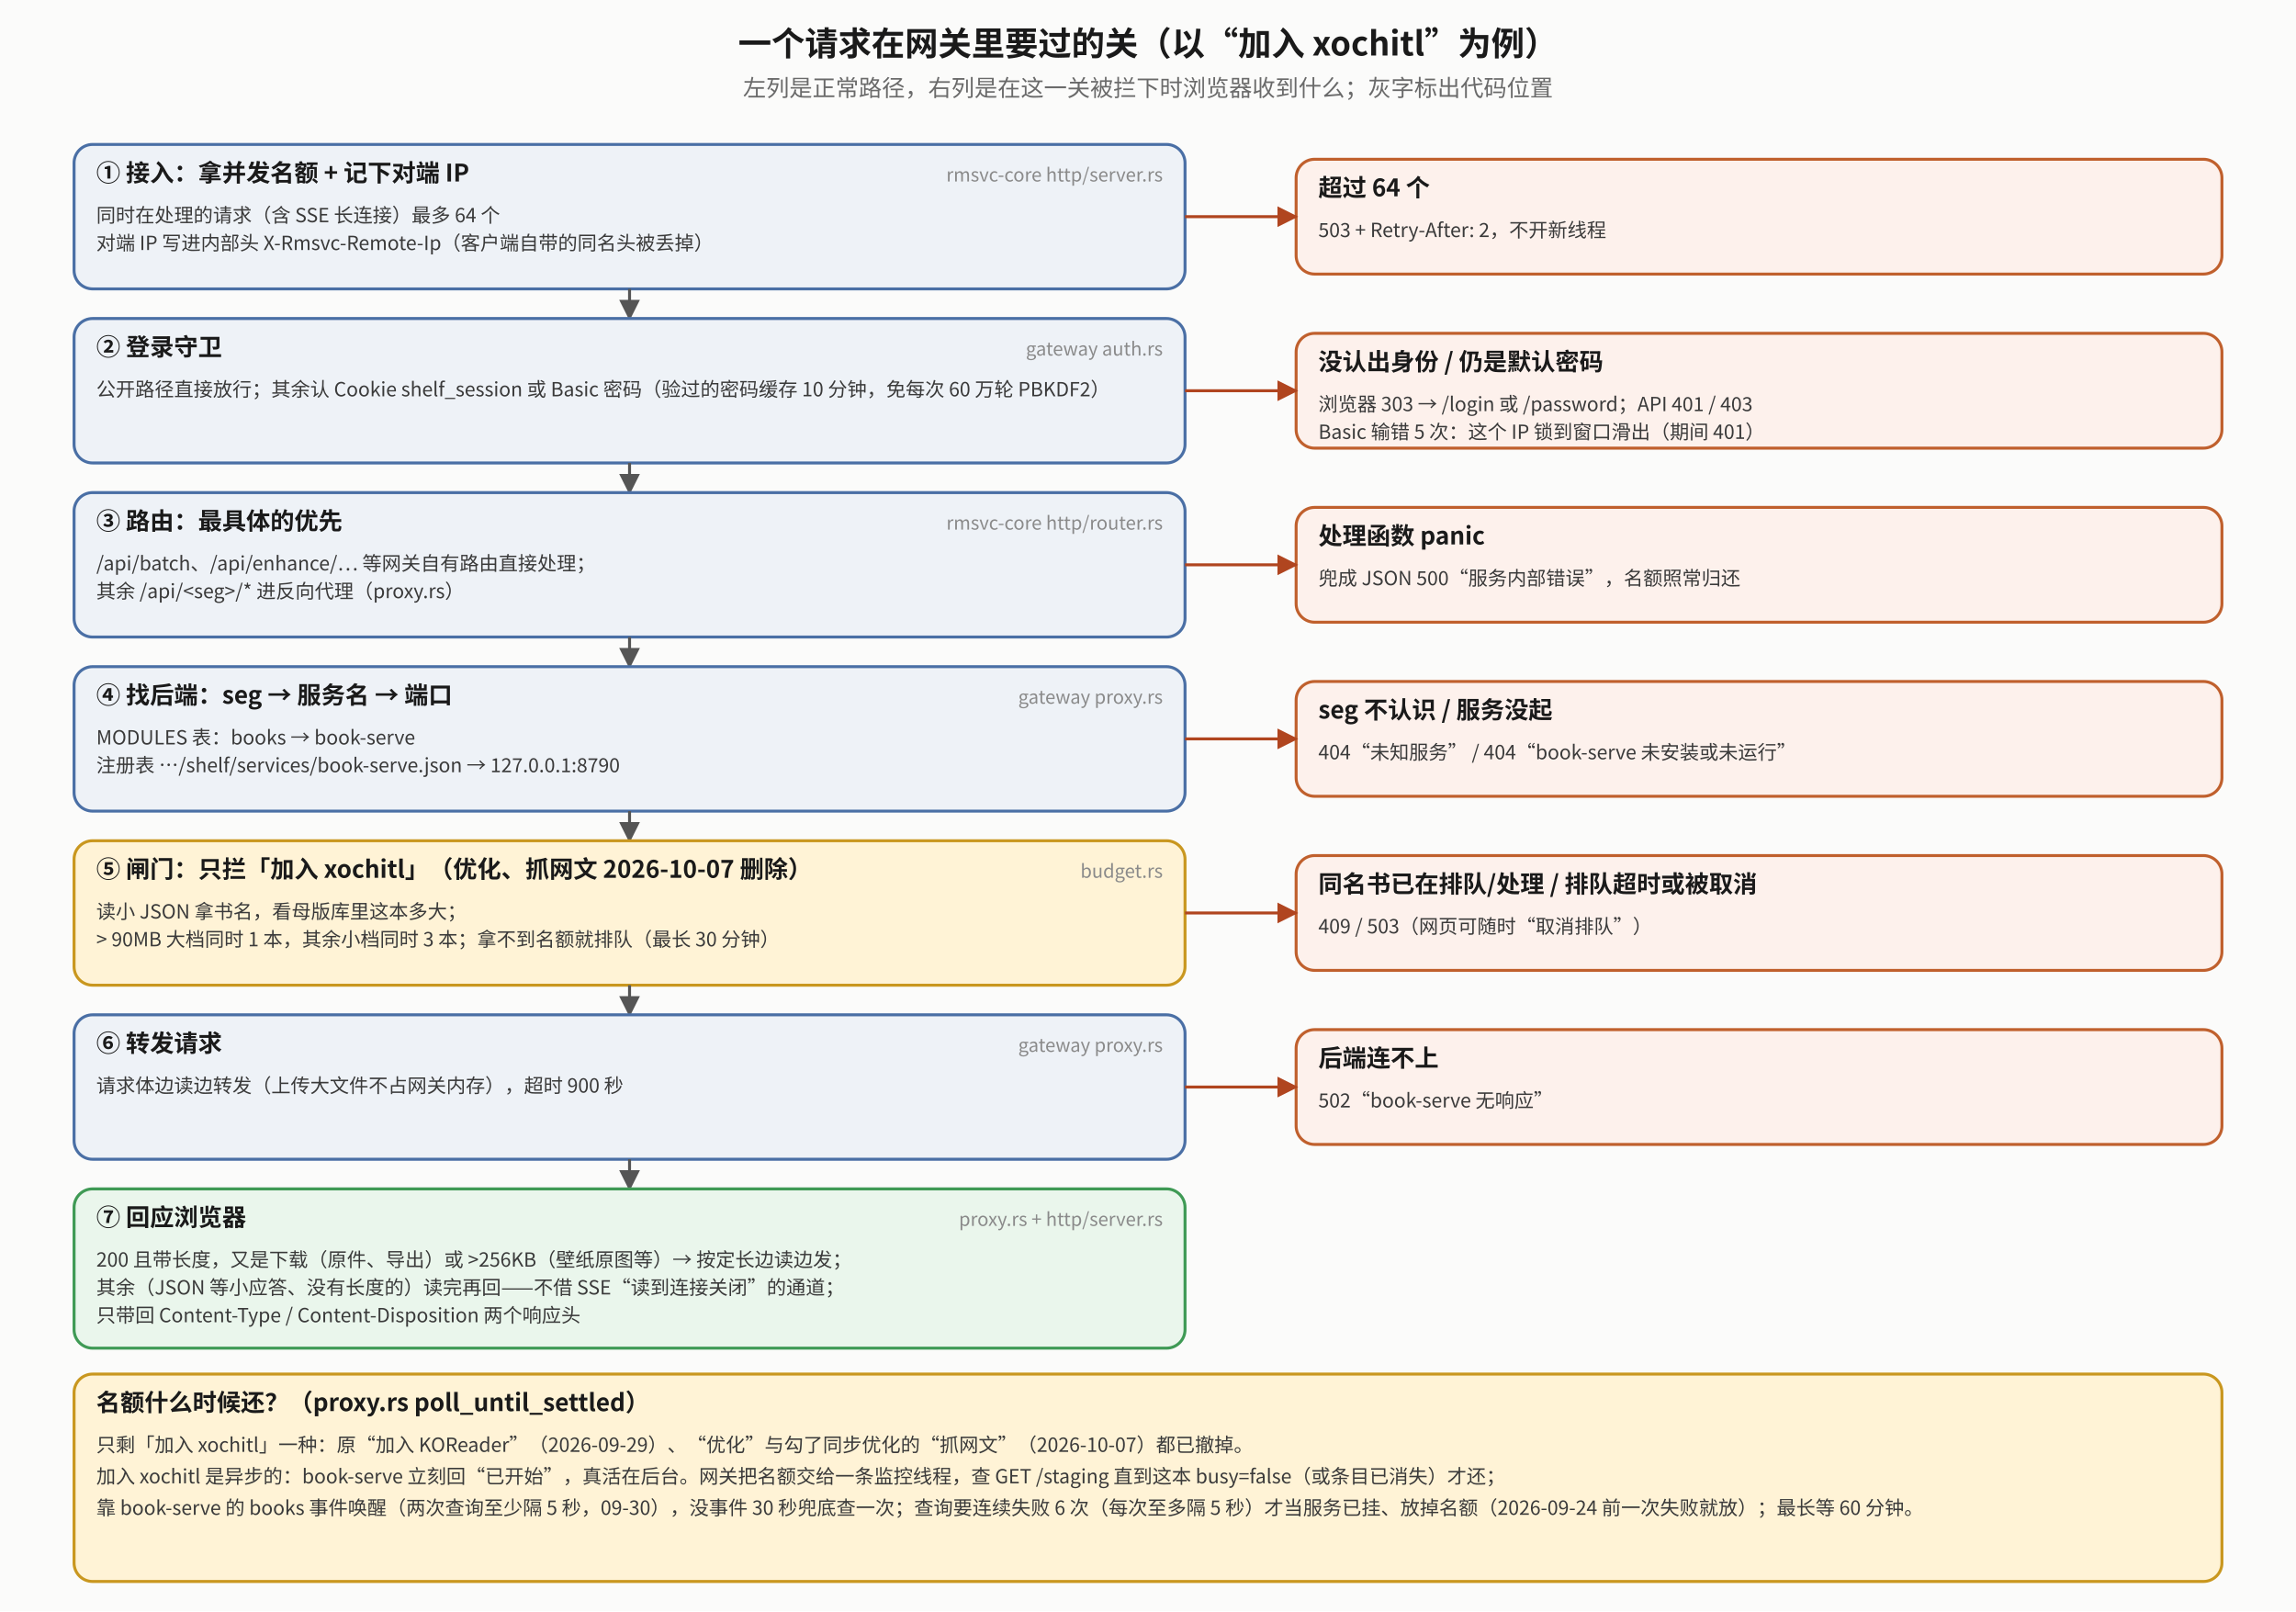
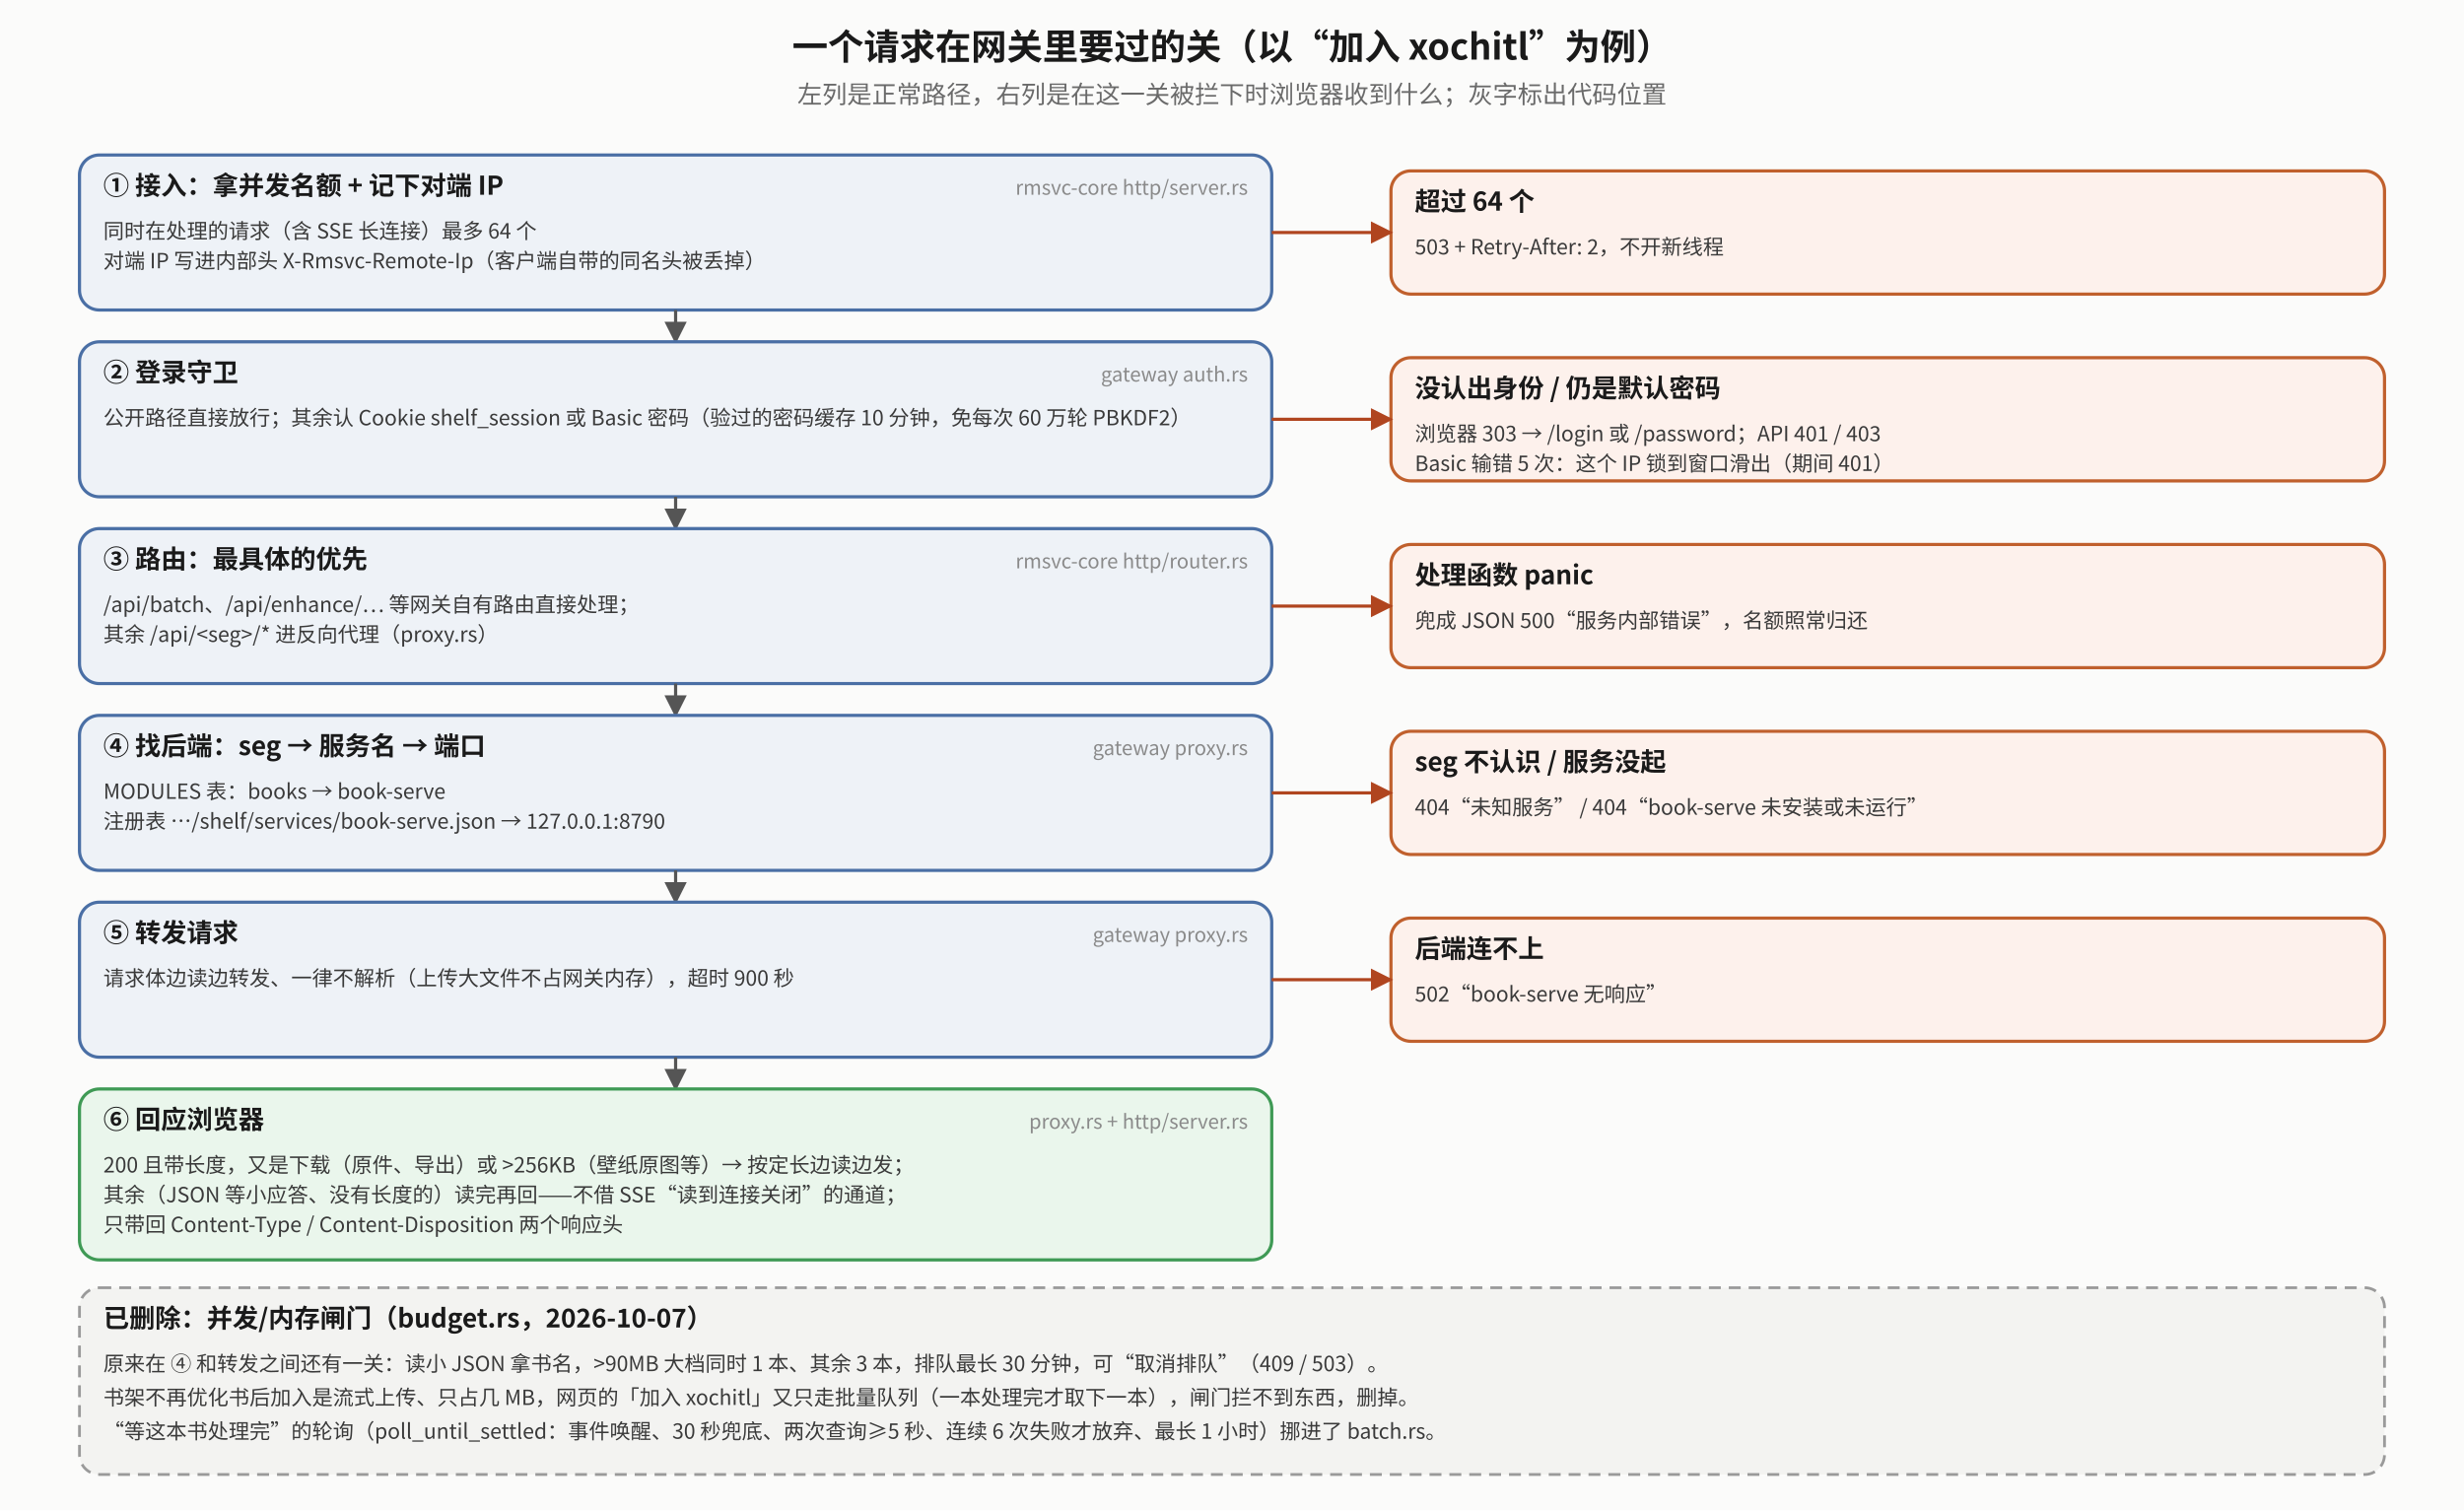
- <svg xmlns="http://www.w3.org/2000/svg" viewBox="0 0 1240 870" font-family="Noto Sans CJK SC, sans-serif">
+ <svg xmlns="http://www.w3.org/2000/svg" viewBox="0 0 1240 760" font-family="Noto Sans CJK SC, sans-serif">
  <defs>
    <marker id="mk" viewBox="0 0 10 10" refX="9" refY="5" markerWidth="7" markerHeight="7" orient="auto-start-reverse">
      <path d="M0,0 L10,5 L0,10 z" fill="#555" />
    </marker>
    <marker id="mr" viewBox="0 0 10 10" refX="9" refY="5" markerWidth="7" markerHeight="7" orient="auto-start-reverse">
      <path d="M0,0 L10,5 L0,10 z" fill="#b0451f" />
    </marker>
    <marker id="mg" viewBox="0 0 10 10" refX="9" refY="5" markerWidth="7" markerHeight="7" orient="auto-start-reverse">
      <path d="M0,0 L10,5 L0,10 z" fill="#2f7d45" />
    </marker>
  </defs>
-   <rect x="0" y="0" width="1240" height="870" fill="#fbfbfa" />
+   <rect x="0" y="0" width="1240" height="760" fill="#fbfbfa" />
  <text x="620.0" y="30" text-anchor="middle" font-size="18" font-weight="bold" fill="#1a1a1a">一个请求在网关里要过的关（以“加入 xochitl”为例）</text>
  <text x="620.0" y="52" text-anchor="middle" font-size="12.5" fill="#6a6a6a">左列是正常路径，右列是在这一关被拦下时浏览器收到什么；灰字标出代码位置</text>
  <rect x="40" y="78" width="600" height="78" rx="10" fill="#eef2f7" stroke="#4a6fa5" stroke-width="1.6" />
  <text x="52" y="98" text-anchor="start" font-size="13" font-weight="bold" fill="#1a1a1a">① 接入：拿并发名额 + 记下对端 IP</text>
  <text x="52" y="120" text-anchor="start" font-size="10.5" fill="#3a3a3a">同时在处理的请求（含 SSE 长连接）最多 64 个</text>
  <text x="52" y="135" text-anchor="start" font-size="10.5" fill="#3a3a3a">对端 IP 写进内部头 X-Rmsvc-Remote-Ip（客户端自带的同名头被丢掉）</text>
  <text x="628" y="98" text-anchor="end" font-size="10" fill="#8a8a8a">rmsvc-core http/server.rs</text>
  <rect x="700" y="86" width="500" height="62" rx="10" fill="#fdf1ec" stroke="#c0602d" stroke-width="1.6" />
  <text x="712" y="106" text-anchor="start" font-size="13" font-weight="bold" fill="#1a1a1a">超过 64 个</text>
  <text x="712" y="128" text-anchor="start" font-size="10.5" fill="#3a3a3a">503 + Retry-After: 2，不开新线程</text>
  <polyline points="640,117.0 700,117.0" fill="none" stroke="#b0451f" stroke-width="1.6" marker-end="url(#mr)" />
  <polyline points="340.0,156 340.0,172" fill="none" stroke="#555" stroke-width="1.6" marker-end="url(#mk)" />
  <rect x="40" y="172" width="600" height="78" rx="10" fill="#eef2f7" stroke="#4a6fa5" stroke-width="1.6" />
  <text x="52" y="192" text-anchor="start" font-size="13" font-weight="bold" fill="#1a1a1a">② 登录守卫</text>
  <text x="52" y="214" text-anchor="start" font-size="10.5" fill="#3a3a3a">公开路径直接放行；其余认 Cookie shelf_session 或 Basic 密码（验过的密码缓存 10 分钟，免每次 60 万轮 PBKDF2）</text>
  <text x="628" y="192" text-anchor="end" font-size="10" fill="#8a8a8a">gateway auth.rs</text>
  <rect x="700" y="180" width="500" height="62" rx="10" fill="#fdf1ec" stroke="#c0602d" stroke-width="1.6" />
  <text x="712" y="200" text-anchor="start" font-size="13" font-weight="bold" fill="#1a1a1a">没认出身份 / 仍是默认密码</text>
  <text x="712" y="222" text-anchor="start" font-size="10.5" fill="#3a3a3a">浏览器 303 → /login 或 /password；API 401 / 403</text>
  <text x="712" y="237" text-anchor="start" font-size="10.5" fill="#3a3a3a">Basic 输错 5 次：这个 IP 锁到窗口滑出（期间 401）</text>
  <polyline points="640,211.0 700,211.0" fill="none" stroke="#b0451f" stroke-width="1.6" marker-end="url(#mr)" />
  <polyline points="340.0,250 340.0,266" fill="none" stroke="#555" stroke-width="1.6" marker-end="url(#mk)" />
  <rect x="40" y="266" width="600" height="78" rx="10" fill="#eef2f7" stroke="#4a6fa5" stroke-width="1.6" />
  <text x="52" y="286" text-anchor="start" font-size="13" font-weight="bold" fill="#1a1a1a">③ 路由：最具体的优先</text>
  <text x="52" y="308" text-anchor="start" font-size="10.5" fill="#3a3a3a">/api/batch、/api/enhance/… 等网关自有路由直接处理；</text>
  <text x="52" y="323" text-anchor="start" font-size="10.5" fill="#3a3a3a">其余 /api/&lt;seg&gt;/* 进反向代理（proxy.rs）</text>
  <text x="628" y="286" text-anchor="end" font-size="10" fill="#8a8a8a">rmsvc-core http/router.rs</text>
  <rect x="700" y="274" width="500" height="62" rx="10" fill="#fdf1ec" stroke="#c0602d" stroke-width="1.6" />
  <text x="712" y="294" text-anchor="start" font-size="13" font-weight="bold" fill="#1a1a1a">处理函数 panic</text>
  <text x="712" y="316" text-anchor="start" font-size="10.5" fill="#3a3a3a">兜成 JSON 500“服务内部错误”，名额照常归还</text>
  <polyline points="640,305.0 700,305.0" fill="none" stroke="#b0451f" stroke-width="1.6" marker-end="url(#mr)" />
  <polyline points="340.0,344 340.0,360" fill="none" stroke="#555" stroke-width="1.6" marker-end="url(#mk)" />
  <rect x="40" y="360" width="600" height="78" rx="10" fill="#eef2f7" stroke="#4a6fa5" stroke-width="1.6" />
  <text x="52" y="380" text-anchor="start" font-size="13" font-weight="bold" fill="#1a1a1a">④ 找后端：seg → 服务名 → 端口</text>
  <text x="52" y="402" text-anchor="start" font-size="10.5" fill="#3a3a3a">MODULES 表：books → book-serve</text>
  <text x="52" y="417" text-anchor="start" font-size="10.5" fill="#3a3a3a">注册表 …/shelf/services/book-serve.json → 127.0.0.1:8790</text>
  <text x="628" y="380" text-anchor="end" font-size="10" fill="#8a8a8a">gateway proxy.rs</text>
  <rect x="700" y="368" width="500" height="62" rx="10" fill="#fdf1ec" stroke="#c0602d" stroke-width="1.6" />
  <text x="712" y="388" text-anchor="start" font-size="13" font-weight="bold" fill="#1a1a1a">seg 不认识 / 服务没起</text>
  <text x="712" y="410" text-anchor="start" font-size="10.5" fill="#3a3a3a">404“未知服务” / 404“book-serve 未安装或未运行”</text>
  <polyline points="640,399.0 700,399.0" fill="none" stroke="#b0451f" stroke-width="1.6" marker-end="url(#mr)" />
  <polyline points="340.0,438 340.0,454" fill="none" stroke="#555" stroke-width="1.6" marker-end="url(#mk)" />
-   <rect x="40" y="454" width="600" height="78" rx="10" fill="#fff3d6" stroke="#c9971f" stroke-width="1.6" />
-   <text x="52" y="474" text-anchor="start" font-size="13" font-weight="bold" fill="#1a1a1a">⑤ 闸门：只拦「加入 xochitl」（优化、抓网文 2026-10-07 删除）</text>
-   <text x="52" y="496" text-anchor="start" font-size="10.5" fill="#3a3a3a">读小 JSON 拿书名，看母版库里这本多大；</text>
-   <text x="52" y="511" text-anchor="start" font-size="10.5" fill="#3a3a3a">&gt; 90MB 大档同时 1 本，其余小档同时 3 本；拿不到名额就排队（最长 30 分钟）</text>
-   <text x="628" y="474" text-anchor="end" font-size="10" fill="#8a8a8a">budget.rs</text>
+   <rect x="40" y="454" width="600" height="78" rx="10" fill="#eef2f7" stroke="#4a6fa5" stroke-width="1.6" />
+   <text x="52" y="474" text-anchor="start" font-size="13" font-weight="bold" fill="#1a1a1a">⑤ 转发请求</text>
+   <text x="52" y="496" text-anchor="start" font-size="10.5" fill="#3a3a3a">请求体边读边转发、一律不解析（上传大文件不占网关内存），超时 900 秒</text>
+   <text x="628" y="474" text-anchor="end" font-size="10" fill="#8a8a8a">gateway proxy.rs</text>
  <rect x="700" y="462" width="500" height="62" rx="10" fill="#fdf1ec" stroke="#c0602d" stroke-width="1.6" />
-   <text x="712" y="482" text-anchor="start" font-size="13" font-weight="bold" fill="#1a1a1a">同名书已在排队/处理 / 排队超时或被取消</text>
-   <text x="712" y="504" text-anchor="start" font-size="10.5" fill="#3a3a3a">409 / 503（网页可随时“取消排队”）</text>
-   <polyline points="640,493.0 700,493.0" fill="none" stroke="#b0451f" stroke-width="1.6" marker-end="url(#mr)" />
+   <text x="712" y="482" text-anchor="start" font-size="13" font-weight="bold" fill="#1a1a1a">后端连不上</text>
+   <text x="712" y="504" text-anchor="start" font-size="10.5" fill="#3a3a3a">502“book-serve 无响应”</text>
+   <polyline points="640,493 700,493" fill="none" stroke="#b0451f" stroke-width="1.6" marker-end="url(#mr)" />
  <polyline points="340.0,532 340.0,548" fill="none" stroke="#555" stroke-width="1.6" marker-end="url(#mk)" />
-   <rect x="40" y="548" width="600" height="78" rx="10" fill="#eef2f7" stroke="#4a6fa5" stroke-width="1.6" />
-   <text x="52" y="568" text-anchor="start" font-size="13" font-weight="bold" fill="#1a1a1a">⑥ 转发请求</text>
-   <text x="52" y="590" text-anchor="start" font-size="10.5" fill="#3a3a3a">请求体边读边转发（上传大文件不占网关内存），超时 900 秒</text>
-   <text x="628" y="568" text-anchor="end" font-size="10" fill="#8a8a8a">gateway proxy.rs</text>
-   <rect x="700" y="556" width="500" height="62" rx="10" fill="#fdf1ec" stroke="#c0602d" stroke-width="1.6" />
-   <text x="712" y="576" text-anchor="start" font-size="13" font-weight="bold" fill="#1a1a1a">后端连不上</text>
-   <text x="712" y="598" text-anchor="start" font-size="10.5" fill="#3a3a3a">502“book-serve 无响应”</text>
-   <polyline points="640,587.0 700,587.0" fill="none" stroke="#b0451f" stroke-width="1.6" marker-end="url(#mr)" />
-   <polyline points="340.0,626 340.0,642" fill="none" stroke="#555" stroke-width="1.6" marker-end="url(#mk)" />
-   <rect x="40" y="642" width="600" height="86" rx="10" fill="#eaf6ec" stroke="#3f9a55" stroke-width="1.6" />
-   <text x="52" y="662" text-anchor="start" font-size="13" font-weight="bold" fill="#1a1a1a">⑦ 回应浏览器</text>
-   <text x="52" y="684" text-anchor="start" font-size="10.5" fill="#3a3a3a">200 且带长度，又是下载（原件、导出）或 &gt;256KB（壁纸原图等）→ 按定长边读边发；</text>
-   <text x="52" y="699" text-anchor="start" font-size="10.5" fill="#3a3a3a">其余（JSON 等小应答、没有长度的）读完再回——不借 SSE“读到连接关闭”的通道；</text>
-   <text x="52" y="714" text-anchor="start" font-size="10.5" fill="#3a3a3a">只带回 Content-Type / Content-Disposition 两个响应头</text>
-   <text x="628" y="662" text-anchor="end" font-size="10" fill="#8a8a8a">proxy.rs + http/server.rs</text>
-   <rect x="40" y="742" width="1160" height="112" rx="10" fill="#fff3d6" stroke="#c9971f" stroke-width="1.6" />
-   <text x="52" y="762" text-anchor="start" font-size="13" font-weight="bold" fill="#1a1a1a">名额什么时候还？（proxy.rs poll_until_settled）</text>
-   <text x="52" y="784" text-anchor="start" font-size="10.5" fill="#3a3a3a">只剩「加入 xochitl」一种：原“加入 KOReader”（2026-09-29）、“优化”与勾了同步优化的“抓网文”（2026-10-07）都已撤掉。</text>
-   <text x="52" y="801" text-anchor="start" font-size="10.5" fill="#3a3a3a">加入 xochitl 是异步的：book-serve 立刻回“已开始”，真活在后台。网关把名额交给一条监控线程，查 GET /staging 直到这本 busy=false（或条目已消失）才还；</text>
-   <text x="52" y="818" text-anchor="start" font-size="10.5" fill="#3a3a3a">靠 book-serve 的 books 事件唤醒（两次查询至少隔 5 秒，09-30），没事件 30 秒兜底查一次；查询要连续失败 6 次（每次至多隔 5 秒）才当服务已挂、放掉名额（2026-09-24 前一次失败就放）；最长等 60 分钟。</text>
+   <rect x="40" y="548" width="600" height="86" rx="10" fill="#eaf6ec" stroke="#3f9a55" stroke-width="1.6" />
+   <text x="52" y="568" text-anchor="start" font-size="13" font-weight="bold" fill="#1a1a1a">⑥ 回应浏览器</text>
+   <text x="52" y="590" text-anchor="start" font-size="10.5" fill="#3a3a3a">200 且带长度，又是下载（原件、导出）或 &gt;256KB（壁纸原图等）→ 按定长边读边发；</text>
+   <text x="52" y="605" text-anchor="start" font-size="10.5" fill="#3a3a3a">其余（JSON 等小应答、没有长度的）读完再回——不借 SSE“读到连接关闭”的通道；</text>
+   <text x="52" y="620" text-anchor="start" font-size="10.5" fill="#3a3a3a">只带回 Content-Type / Content-Disposition 两个响应头</text>
+   <text x="628" y="568" text-anchor="end" font-size="10" fill="#8a8a8a">proxy.rs + http/server.rs</text>
+   <rect x="40" y="648" width="1160" height="94" rx="10" fill="#f3f3f1" stroke="#9a9a9a" stroke-width="1.4" stroke-dasharray="6 4" />
+   <text x="52" y="668" text-anchor="start" font-size="13" font-weight="bold" fill="#1a1a1a">已删除：并发/内存闸门（budget.rs，2026-10-07）</text>
+   <text x="52" y="690" text-anchor="start" font-size="10.5" fill="#3a3a3a">原来在 ④ 和转发之间还有一关：读小 JSON 拿书名，&gt;90MB 大档同时 1 本、其余 3 本，排队最长 30 分钟，可“取消排队”（409 / 503）。</text>
+   <text x="52" y="707" text-anchor="start" font-size="10.5" fill="#3a3a3a">书架不再优化书后加入是流式上传、只占几 MB，网页的「加入 xochitl」又只走批量队列（一本处理完才取下一本），闸门拦不到东西，删掉。</text>
+   <text x="52" y="724" text-anchor="start" font-size="10.5" fill="#3a3a3a">“等这本书处理完”的轮询（poll_until_settled：事件唤醒、30 秒兜底、两次查询≥5 秒、连续 6 次失败才放弃、最长 1 小时）挪进了 batch.rs。</text>
</svg>
